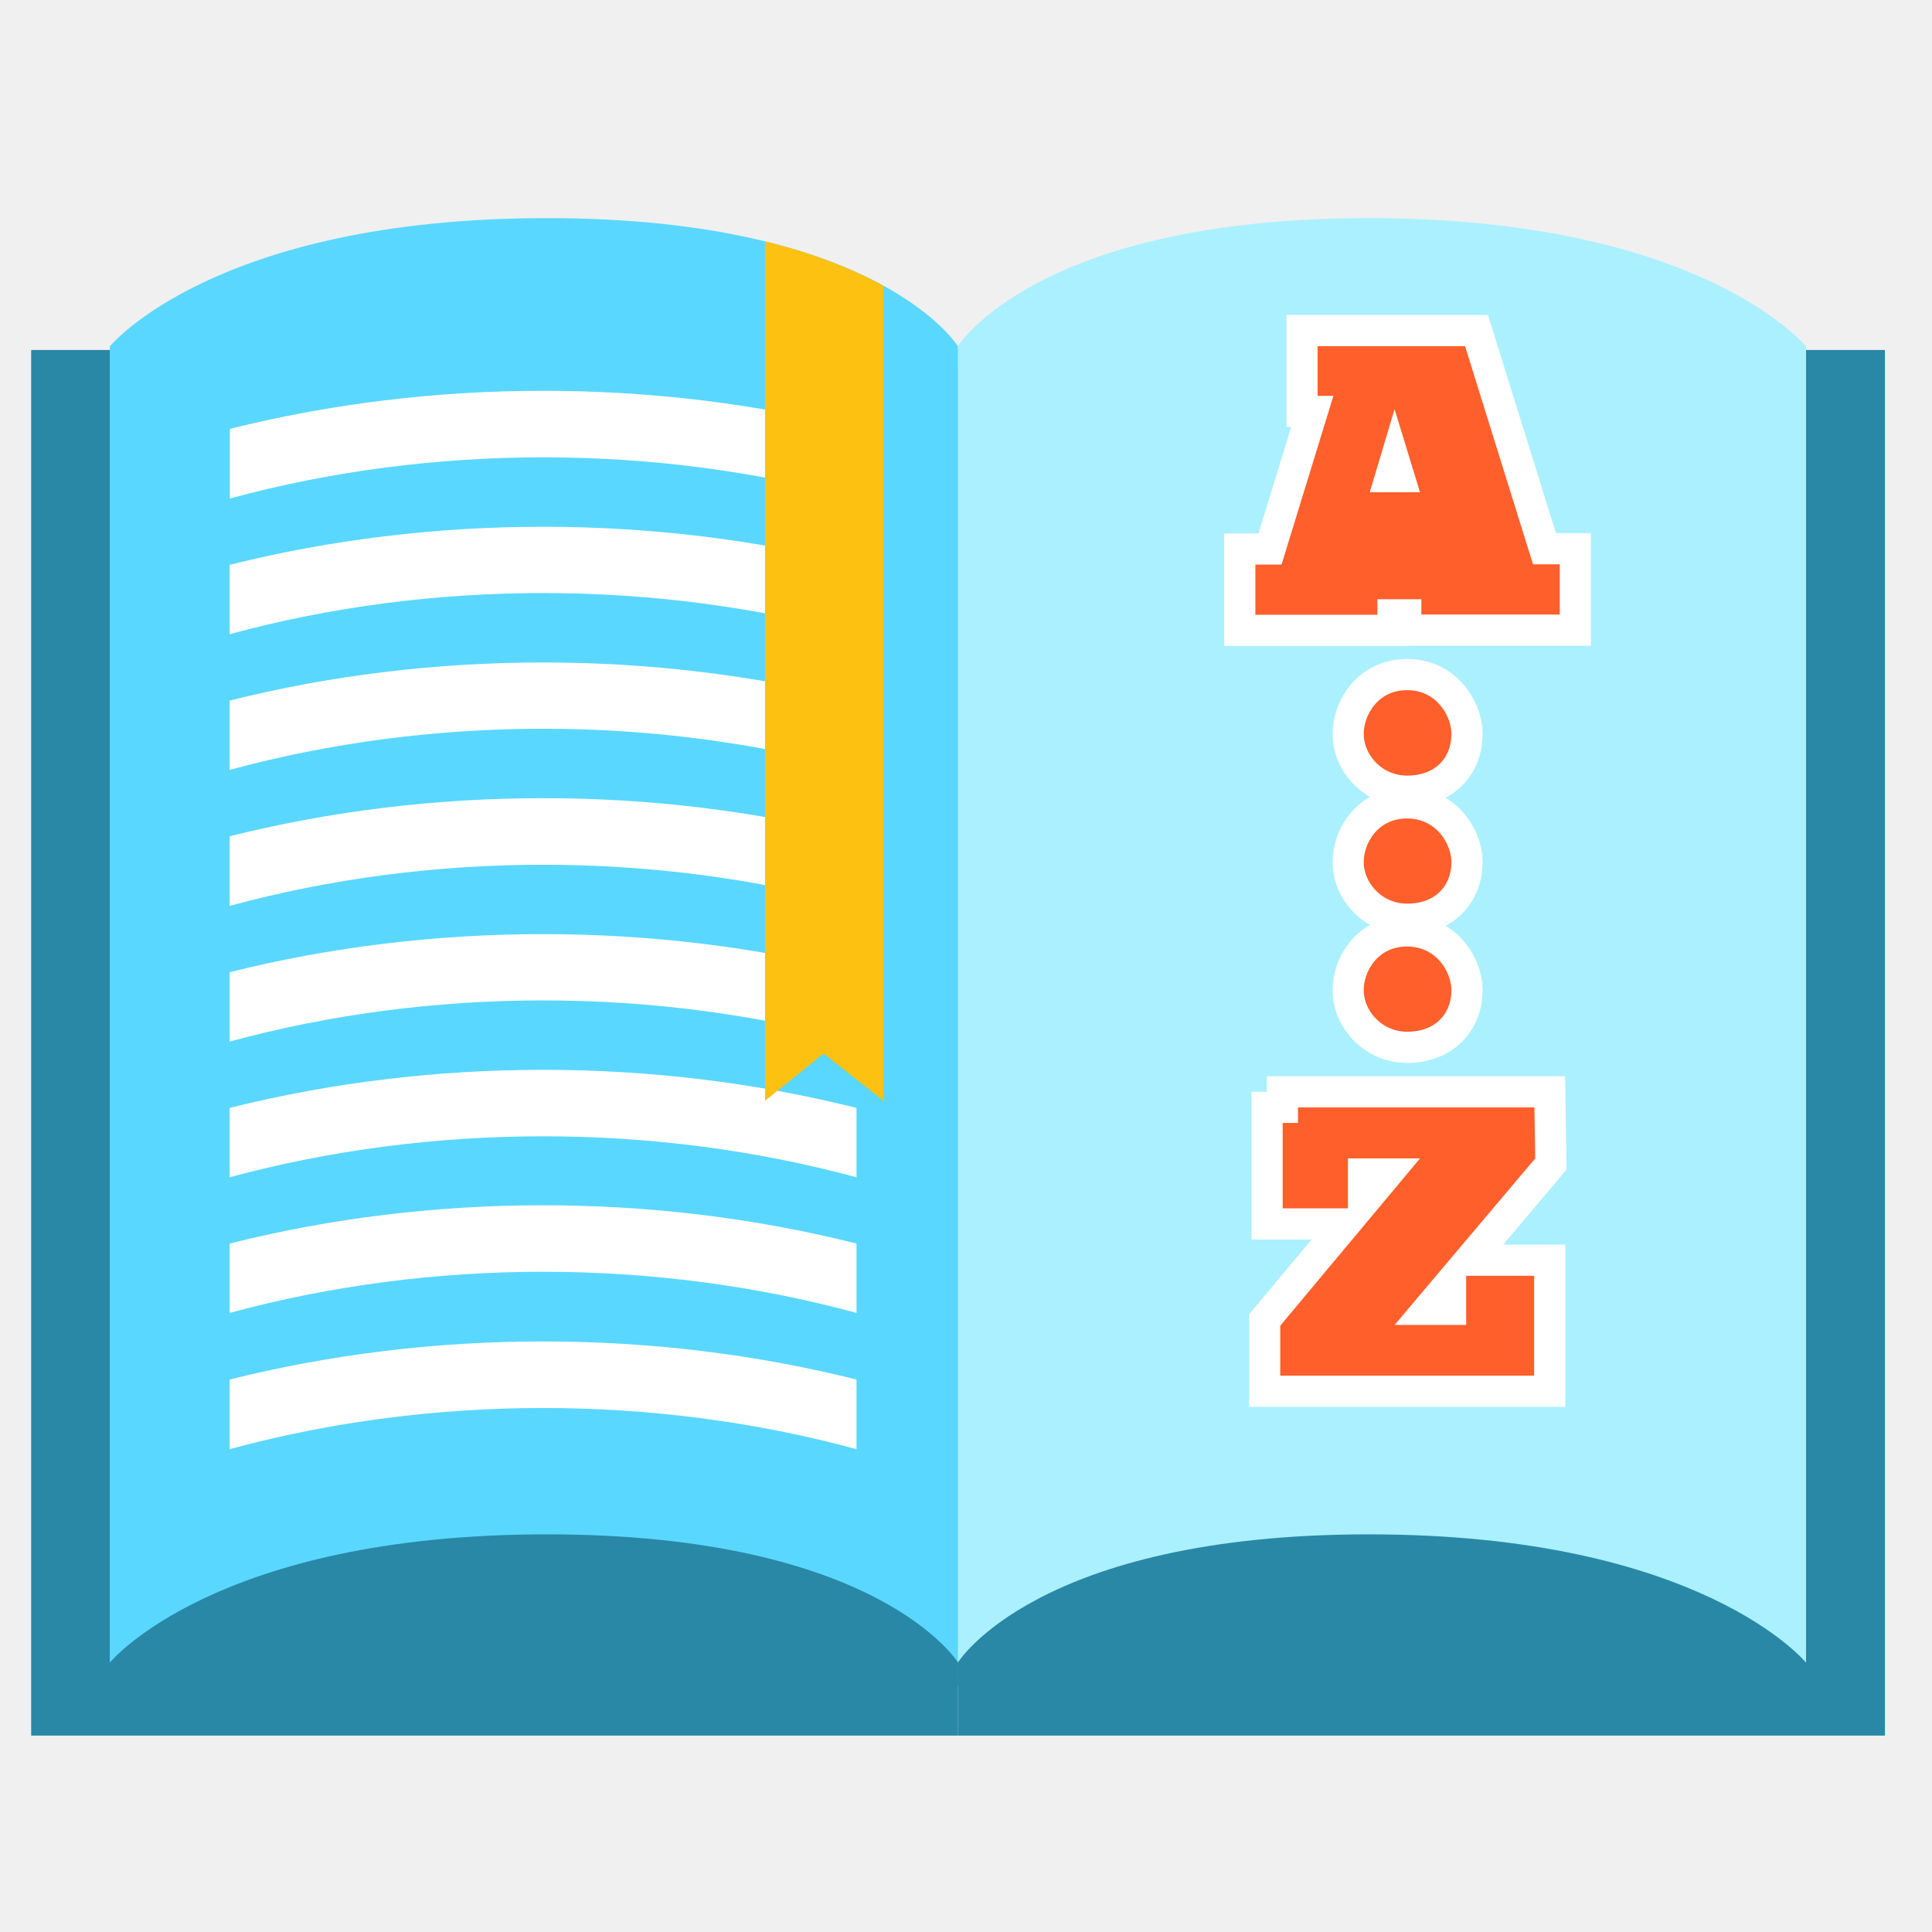
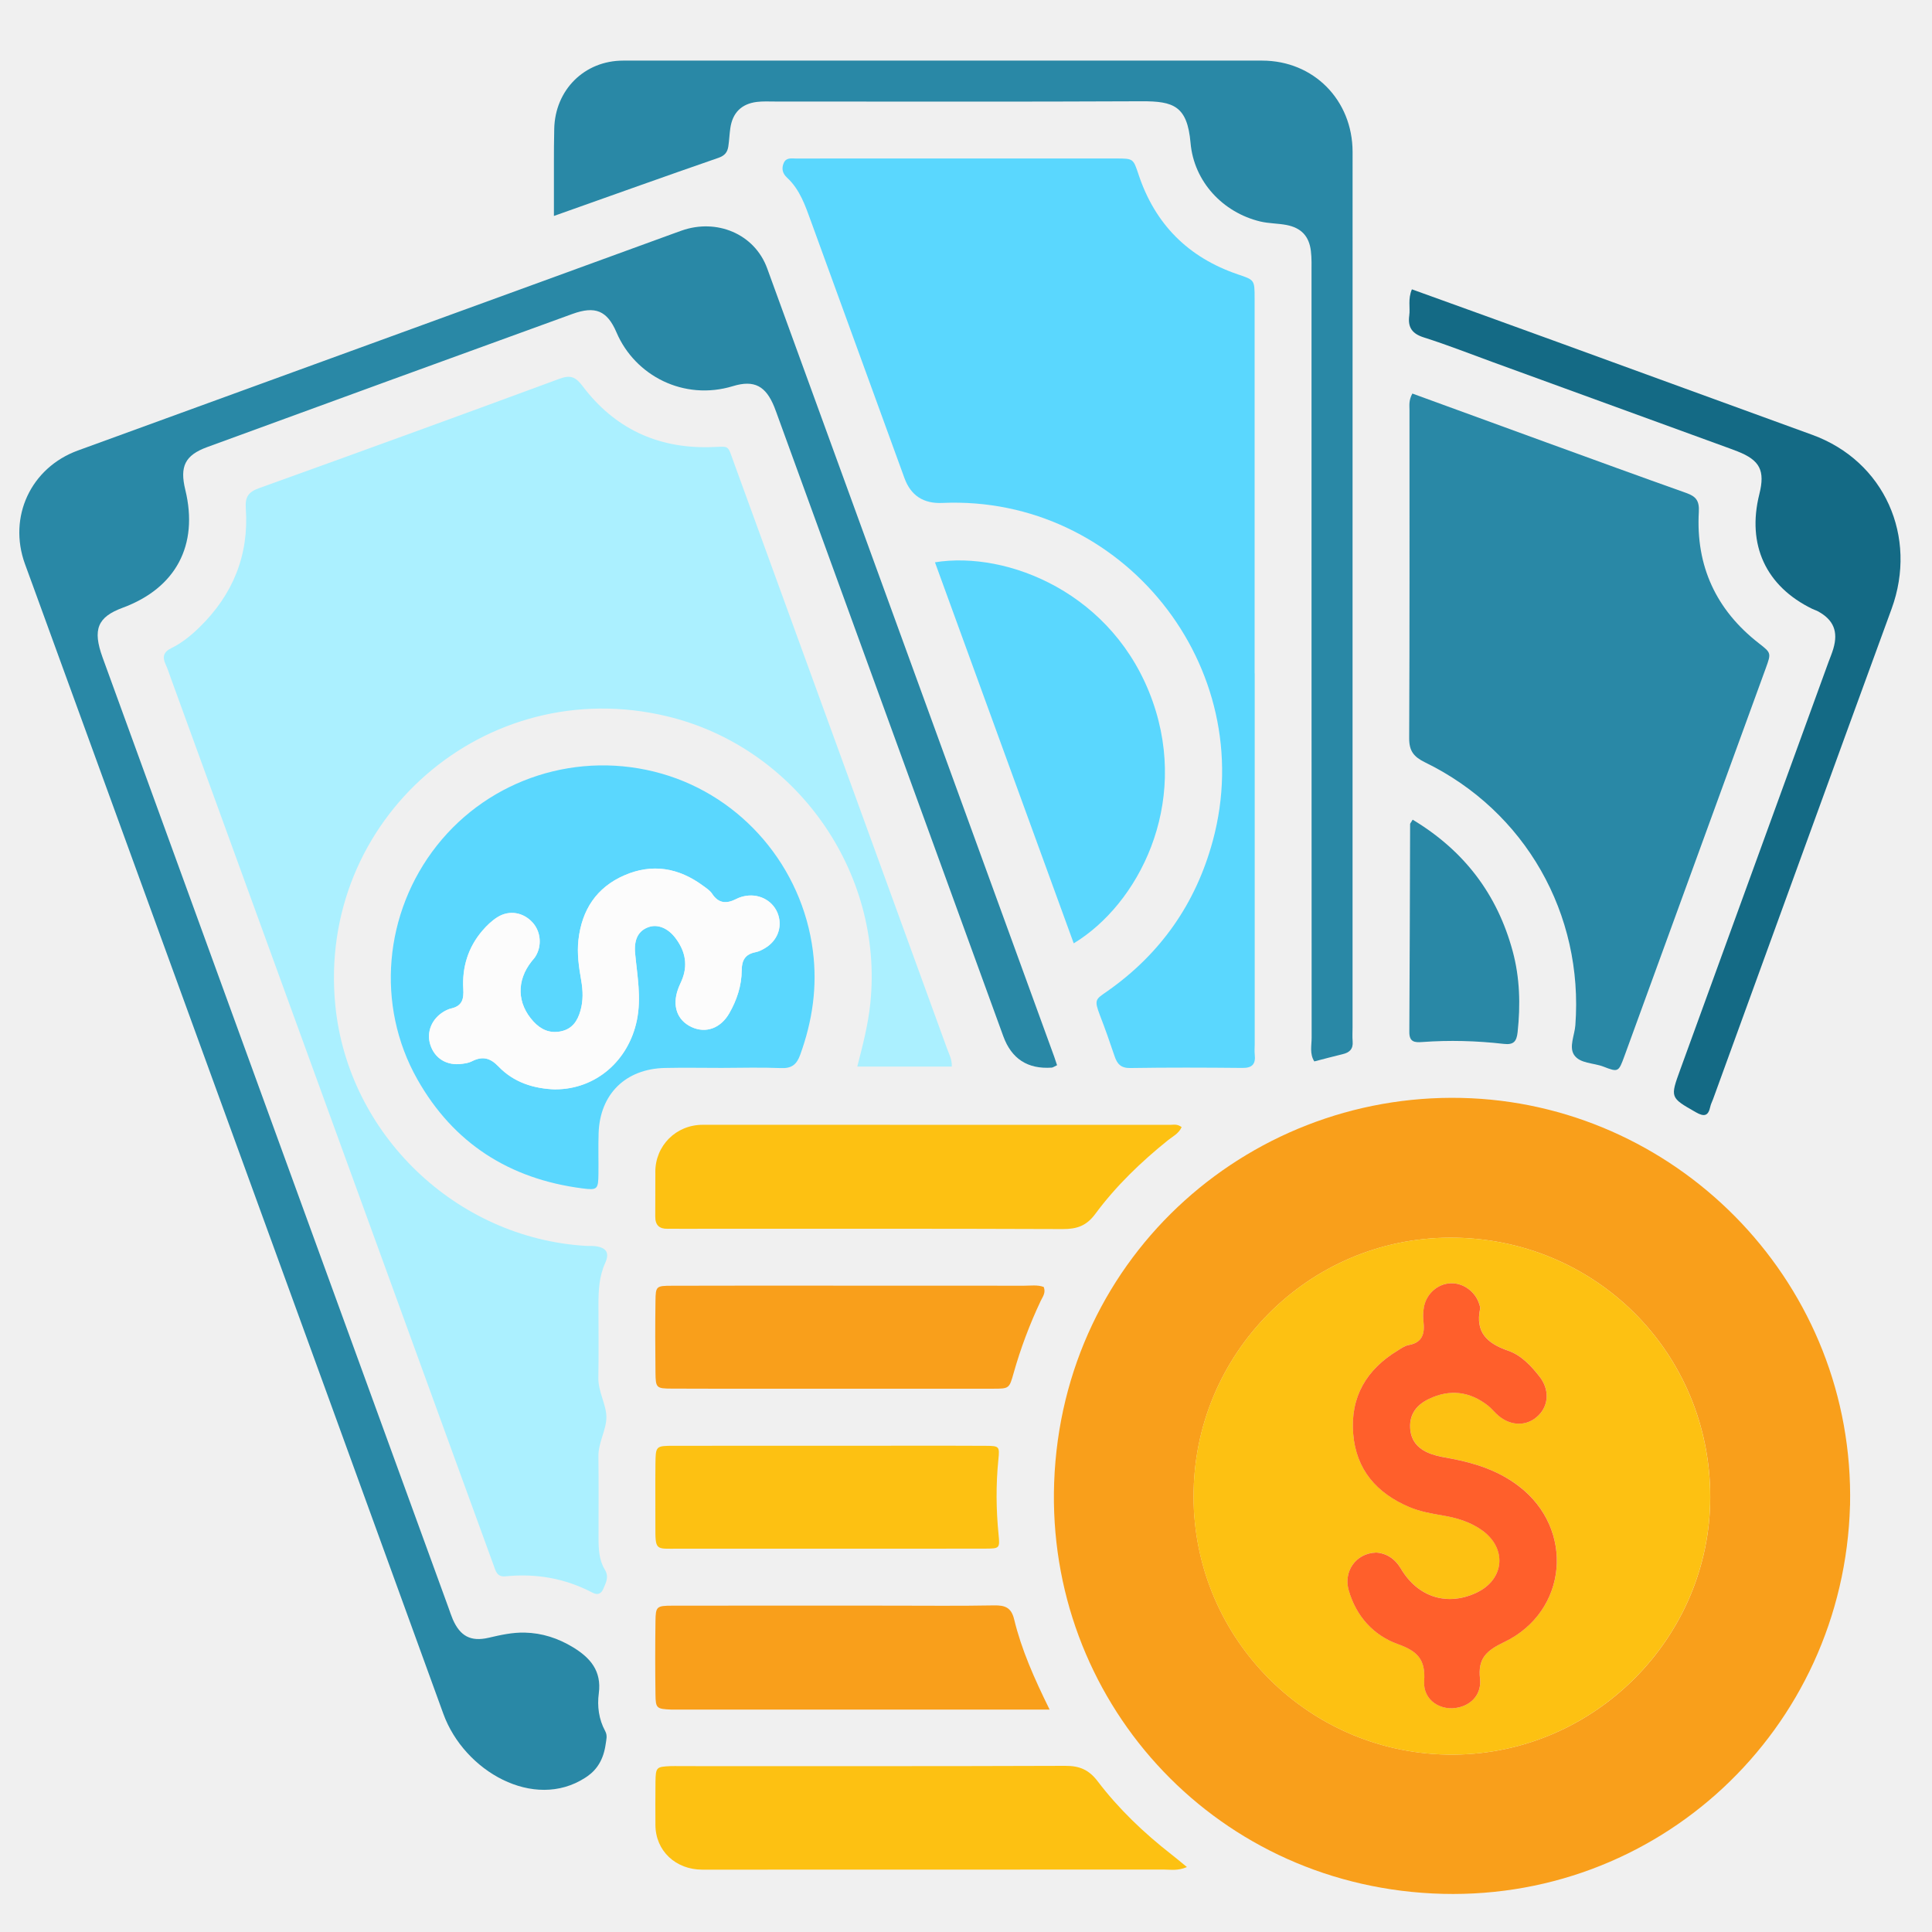
<svg xmlns="http://www.w3.org/2000/svg" width="62" height="62" viewBox="0 0 62 62" fill="none">
-   <path d="M30.745 11.232H1V55.697H30.745V11.232Z" fill="#2988A6" />
-   <path d="M30.746 11.793H2.726V54.12H30.746V11.793Z" fill="#2988A6" />
-   <path d="M60.49 11.232H30.745V55.697H60.49V11.232Z" fill="#2988A6" />
-   <path d="M58.764 11.793H30.745V54.12H58.764V11.793Z" fill="#2988A6" />
-   <path d="M17.551 7C6.879 7 3.523 11.118 3.523 11.118V53.357C3.523 53.357 6.879 49.239 17.551 49.239C28.222 49.239 30.745 53.357 30.745 53.357V11.118C30.745 11.118 28.222 7 17.551 7Z" fill="#5AD7FE" />
-   <path d="M43.931 7C54.602 7 57.958 11.118 57.958 11.118V53.357C57.958 53.357 54.602 49.239 43.931 49.239C33.259 49.239 30.736 53.357 30.736 53.357V11.118C30.736 11.118 33.259 7 43.931 7Z" fill="#ABF0FF" />
-   <path d="M27.494 15.997V13.763C20.984 12.134 13.887 12.134 7.377 13.763V15.997C13.861 14.236 21.01 14.236 27.494 15.997Z" fill="white" />
-   <path d="M7.369 18.127V20.352C13.853 18.591 21.002 18.591 27.486 20.352V18.127C20.976 16.497 13.879 16.497 7.369 18.127Z" fill="white" />
-   <path d="M7.369 22.482V24.707C13.853 22.946 21.002 22.946 27.486 24.707V22.482C20.976 20.852 13.879 20.852 7.369 22.482Z" fill="white" />
-   <path d="M7.369 26.837V29.071C13.853 27.31 21.002 27.31 27.486 29.071V26.837C20.976 25.207 13.879 25.207 7.369 26.837Z" fill="white" />
-   <path d="M7.369 31.199V33.425C13.853 31.664 21.002 31.664 27.486 33.425V31.199C20.976 29.57 13.879 29.57 7.369 31.199Z" fill="white" />
-   <path d="M7.369 35.554V37.78C13.853 36.027 21.002 36.027 27.486 37.78V35.554C20.976 33.925 13.879 33.925 7.369 35.554Z" fill="white" />
-   <path d="M7.369 39.907V42.133C13.853 40.372 21.002 40.372 27.486 42.133V39.907C20.976 38.269 13.879 38.269 7.369 39.907Z" fill="white" />
-   <path d="M7.369 44.271V46.505C13.853 44.744 21.002 44.744 27.486 46.505V44.271C20.976 42.641 13.879 42.641 7.369 44.271Z" fill="white" />
-   <path d="M24.551 7.745V35.326L26.426 33.81L28.353 35.326V9.173C27.433 8.665 26.189 8.148 24.551 7.745Z" fill="#FDC112" />
-   <path d="M47.077 23.558C47.077 22.711 46.392 21.648 45.157 21.648C43.916 21.648 43.264 22.693 43.264 23.558C43.264 24.483 44.058 25.39 45.157 25.39C45.732 25.39 46.223 25.203 46.571 24.852C46.916 24.504 47.077 24.038 47.077 23.558Z" fill="#FF5F2B" stroke="white" />
-   <path d="M47.077 27.668C47.077 26.827 46.39 25.766 45.157 25.766C43.919 25.766 43.264 26.798 43.264 27.668C43.264 28.592 44.058 29.499 45.157 29.499C45.732 29.499 46.223 29.312 46.57 28.961C46.915 28.613 47.077 28.147 47.077 27.668Z" fill="#FF5F2B" stroke="white" />
-   <path d="M47.077 31.777C47.077 30.937 46.39 29.875 45.157 29.875C43.919 29.875 43.264 30.907 43.264 31.777C43.264 32.702 44.058 33.609 45.157 33.609C45.732 33.609 46.223 33.422 46.57 33.071C46.915 32.723 47.077 32.257 47.077 31.777Z" fill="#FF5F2B" stroke="white" />
-   <path d="M41.783 13.203H42.114L40.757 17.618H40.286H39.786V18.118V19.73V20.23H40.286H44.202H44.702V19.73H45.113V20.221H50.055H50.555V19.721V18.109V17.609H50.055H49.564L47.492 10.96L47.382 10.608H47.014H42.283H41.783V11.108V12.703V13.203ZM44.893 15.296H44.628L44.759 14.858L44.893 15.296Z" fill="#FF5F2B" stroke="white" />
-   <path d="M49.741 35.528L49.733 35.036H49.241H41.663H41.163H41.154V35.536H40.663V38.777V39.277H41.163H43.161L40.7 42.224L40.584 42.364V42.545V44.148V44.648H41.084H49.232H49.732V44.148V40.941V40.441H49.232H47.163L49.649 37.497L49.77 37.353L49.767 37.166L49.741 35.528ZM44.501 37.674L43.757 38.565V37.674H44.501ZM45.831 42.019L46.55 41.167V42.019H45.831Z" fill="#FF5F2B" stroke="white" />
+   <path d="M30.545 34.228H27.511C27.688 33.538 27.862 32.872 27.931 32.184C28.36 27.971 25.533 23.976 21.408 22.987C15.575 21.587 10.171 26.296 10.761 32.265C11.17 36.4 14.628 39.725 18.789 39.981C18.897 39.988 19.007 39.978 19.116 39.993C19.453 40.037 19.569 40.203 19.424 40.524C19.227 40.957 19.205 41.406 19.205 41.867C19.206 42.652 19.215 43.437 19.202 44.222C19.196 44.669 19.459 45.075 19.46 45.479C19.461 45.884 19.197 46.291 19.204 46.738C19.215 47.609 19.206 48.482 19.208 49.354C19.208 49.704 19.222 50.063 19.408 50.368C19.55 50.599 19.45 50.777 19.366 50.976C19.29 51.157 19.176 51.196 19.007 51.107C18.132 50.649 17.2 50.487 16.222 50.586C15.946 50.614 15.909 50.416 15.841 50.232C15.454 49.168 15.064 48.105 14.678 47.04C11.612 38.611 8.545 30.182 5.479 21.753C5.427 21.61 5.381 21.464 5.317 21.325C5.207 21.086 5.24 20.925 5.499 20.799C5.832 20.636 6.123 20.4 6.39 20.141C7.469 19.094 7.993 17.82 7.888 16.318C7.862 15.94 7.973 15.788 8.319 15.663C11.535 14.507 14.747 13.34 17.954 12.155C18.311 12.023 18.476 12.097 18.699 12.394C19.713 13.737 21.083 14.388 22.77 14.35C23.436 14.335 23.328 14.235 23.556 14.859C25.836 21.118 28.112 27.379 30.388 33.64C30.452 33.818 30.552 33.987 30.545 34.227V34.228Z" fill="#ABF0FF" />
+   <path d="M40.265 21.61C40.265 25.579 40.265 29.547 40.265 33.515C40.265 33.623 40.254 33.733 40.266 33.842C40.3 34.144 40.19 34.275 39.868 34.271C38.67 34.259 37.47 34.255 36.271 34.274C35.965 34.279 35.849 34.139 35.765 33.886C35.62 33.453 35.468 33.021 35.303 32.595C35.103 32.071 35.155 32.075 35.541 31.805C37.246 30.606 38.375 28.995 38.92 26.982C40.432 21.397 36.016 15.883 30.238 16.14C29.633 16.167 29.228 15.901 29.025 15.343C28.027 12.602 27.03 9.859 26.031 7.118C25.844 6.605 25.672 6.084 25.255 5.699C25.108 5.562 25.075 5.405 25.152 5.228C25.232 5.047 25.404 5.087 25.55 5.087C27.251 5.084 28.952 5.086 30.651 5.086C32.373 5.086 34.097 5.086 35.819 5.086C36.371 5.086 36.367 5.091 36.536 5.597C37.066 7.196 38.133 8.265 39.728 8.806C40.258 8.985 40.262 8.981 40.262 9.572C40.262 13.584 40.262 17.596 40.262 21.608L40.265 21.61Z" fill="#5AD7FE" />
+   <path d="M33.924 34.183C33.827 34.228 33.791 34.258 33.751 34.261C32.978 34.315 32.46 33.978 32.196 33.252C29.792 26.644 27.388 20.036 24.985 13.43C24.94 13.307 24.898 13.184 24.849 13.062C24.579 12.394 24.213 12.18 23.519 12.392C21.946 12.871 20.378 12.057 19.785 10.669C19.483 9.96 19.095 9.812 18.369 10.075C14.461 11.493 10.555 12.918 6.651 14.347C5.935 14.609 5.763 14.969 5.947 15.721C6.378 17.494 5.646 18.872 3.935 19.504C3.131 19.801 2.965 20.198 3.292 21.099C5.121 26.132 6.953 31.165 8.786 36.197C10.656 41.331 12.525 46.466 14.395 51.6C14.44 51.723 14.479 51.847 14.531 51.968C14.767 52.504 15.104 52.691 15.679 52.558C16.062 52.469 16.44 52.383 16.838 52.392C17.399 52.405 17.907 52.572 18.384 52.86C18.942 53.198 19.312 53.62 19.216 54.343C19.161 54.752 19.216 55.174 19.42 55.55C19.501 55.701 19.456 55.823 19.436 55.976C19.368 56.455 19.167 56.779 18.854 57C18.829 57.018 18.804 57.035 18.778 57.051C17.132 58.114 14.897 56.842 14.228 55C13.016 51.664 11.805 48.328 10.592 44.992C7.412 36.256 4.232 27.52 1.052 18.785C0.968 18.557 0.884 18.328 0.801 18.099C0.252 16.587 0.989 15.008 2.5 14.457C7.364 12.685 12.229 10.914 17.092 9.142C18.59 8.596 20.087 8.05 21.585 7.504C21.673 7.472 21.77 7.437 21.874 7.4C22.995 7.004 24.215 7.499 24.621 8.616C27.691 17.048 30.761 25.48 33.831 33.911C33.86 33.992 33.886 34.073 33.923 34.186L33.924 34.183Z" fill="#2988A6" />
+   <path d="M45.326 12.63C46.777 13.159 48.205 13.681 49.633 14.201C51.127 14.744 52.62 15.29 54.117 15.821C54.424 15.931 54.538 16.067 54.517 16.428C54.419 18.16 55.068 19.572 56.442 20.642C56.84 20.953 56.843 20.954 56.668 21.437C55.156 25.59 53.643 29.743 52.128 33.896C51.943 34.401 51.933 34.415 51.458 34.23C51.137 34.105 50.702 34.135 50.514 33.853C50.344 33.595 50.531 33.222 50.555 32.9C50.821 29.333 48.95 26.033 45.731 24.465C45.37 24.288 45.22 24.101 45.222 23.689C45.239 20.178 45.231 16.667 45.232 13.157C45.232 13.008 45.203 12.852 45.325 12.628L45.326 12.63Z" fill="#2988A6" />
+   <path d="M17.776 6.934C17.776 6.294 17.776 5.733 17.776 5.173C17.776 4.933 17.776 4.555 17.786 4.136C17.812 2.888 18.751 1.945 20 1.945C26.833 1.945 33.667 1.945 40.5 1.945C42.159 1.945 43.404 3.215 43.406 4.874C43.406 4.918 43.406 4.96 43.406 5C43.407 9.394 43.405 13.787 43.405 18.181C43.405 23.109 43.405 28.037 43.405 32.964C43.405 33.117 43.395 33.27 43.408 33.422C43.428 33.666 43.306 33.779 43.085 33.83C42.79 33.9 42.5 33.98 42.178 34.062C42.022 33.819 42.092 33.552 42.092 33.303C42.088 25.127 42.088 16.95 42.088 8.773C42.088 8.534 42.097 8.292 42.068 8.055C42.011 7.579 41.758 7.312 41.286 7.22C41.008 7.167 40.718 7.173 40.444 7.108C39.242 6.82 38.313 5.828 38.206 4.586C38.102 3.398 37.657 3.247 36.647 3.25C32.723 3.269 28.798 3.258 24.872 3.258C24.676 3.258 24.479 3.247 24.285 3.271C23.79 3.334 23.506 3.623 23.436 4.118C23.408 4.312 23.402 4.508 23.372 4.702C23.344 4.882 23.262 4.993 23.059 5.064C21.332 5.662 19.611 6.279 17.774 6.931L17.776 6.934Z" fill="#2988A6" />
+   <path d="M23.165 34.27C22.555 34.27 21.944 34.258 21.334 34.272C20.074 34.301 19.252 35.112 19.21 36.362C19.196 36.798 19.21 37.233 19.205 37.67C19.199 38.168 19.172 38.2 18.684 38.136C16.349 37.834 14.551 36.69 13.39 34.631C12.053 32.259 12.321 29.287 14.018 27.137C15.723 24.977 18.574 24.065 21.237 24.828C23.825 25.57 25.741 27.827 26.086 30.512C26.235 31.665 26.072 32.765 25.679 33.85C25.566 34.165 25.402 34.291 25.061 34.276C24.43 34.25 23.797 34.268 23.165 34.27ZM17.827 34.959C19.121 34.955 20.173 34.041 20.44 32.737C20.588 32.011 20.45 31.309 20.383 30.596C20.34 30.126 20.502 29.856 20.828 29.748C21.105 29.656 21.431 29.779 21.673 30.097C21.966 30.482 22.08 30.911 21.91 31.384C21.865 31.508 21.802 31.623 21.759 31.746C21.567 32.285 21.733 32.744 22.194 32.959C22.65 33.172 23.127 33.003 23.407 32.514C23.647 32.092 23.8 31.631 23.803 31.148C23.806 30.802 23.921 30.622 24.253 30.556C24.358 30.535 24.459 30.482 24.552 30.427C24.941 30.197 25.109 29.773 24.977 29.363C24.841 28.939 24.412 28.679 23.947 28.749C23.841 28.765 23.732 28.796 23.637 28.846C23.327 29.006 23.066 29.006 22.853 28.681C22.784 28.577 22.666 28.501 22.561 28.424C21.782 27.849 20.932 27.703 20.037 28.091C19.142 28.481 18.673 29.199 18.564 30.165C18.514 30.605 18.578 31.035 18.653 31.463C18.709 31.79 18.721 32.109 18.629 32.433C18.534 32.77 18.363 33.025 17.994 33.099C17.638 33.169 17.356 33.04 17.119 32.781C16.591 32.206 16.569 31.471 17.064 30.848C17.105 30.797 17.151 30.75 17.185 30.695C17.397 30.351 17.358 29.897 17.093 29.605C16.796 29.278 16.347 29.195 15.969 29.431C15.789 29.545 15.625 29.701 15.485 29.863C15.023 30.401 14.827 31.042 14.869 31.738C14.889 32.07 14.831 32.282 14.486 32.362C14.402 32.382 14.321 32.419 14.246 32.463C13.856 32.692 13.682 33.12 13.809 33.523C13.95 33.969 14.339 34.207 14.827 34.14C14.934 34.126 15.048 34.109 15.142 34.06C15.476 33.89 15.725 33.939 15.998 34.225C16.486 34.736 17.129 34.94 17.83 34.961L17.827 34.959Z" fill="#5AD7FE" />
+   <path d="M45.31 9.285C46.886 9.854 48.419 10.406 49.95 10.964C52.686 11.96 55.42 12.96 58.157 13.954C60.475 14.797 61.55 17.223 60.703 19.539C58.786 24.781 56.883 30.028 54.974 35.273C54.944 35.355 54.901 35.434 54.884 35.518C54.82 35.819 54.685 35.843 54.423 35.694C53.596 35.221 53.591 35.23 53.925 34.314C55.51 29.959 57.094 25.601 58.679 21.245C58.731 21.103 58.792 20.962 58.834 20.816C58.996 20.264 58.84 19.889 58.337 19.616C58.279 19.585 58.215 19.568 58.157 19.539C56.667 18.814 56.053 17.48 56.459 15.859C56.649 15.102 56.479 14.77 55.762 14.487C55.681 14.456 55.6 14.425 55.517 14.394C52.982 13.471 50.446 12.547 47.91 11.623C47.173 11.355 46.444 11.066 45.697 10.83C45.315 10.71 45.173 10.506 45.225 10.124C45.26 9.87 45.175 9.604 45.309 9.286L45.31 9.285Z" fill="#146A85" />
+   <path d="M38.093 59.915C37.789 60.044 37.572 59.996 37.36 59.996C32.457 59.999 27.555 59.999 22.652 59.999C22.617 59.999 22.577 59.999 22.534 59.999C21.69 59.998 21.035 59.403 21.033 58.559C21.032 58.1 21.029 57.64 21.035 57.181C21.042 56.712 21.067 56.698 21.509 56.677C21.618 56.672 21.726 56.677 21.836 56.677C25.953 56.677 30.07 56.683 34.187 56.668C34.644 56.666 34.944 56.793 35.226 57.164C35.901 58.051 36.706 58.818 37.585 59.505C37.738 59.623 37.886 59.749 38.091 59.917L38.093 59.915Z" fill="#FDC112" />
+   <path d="M37.921 36.171C37.821 36.384 37.633 36.47 37.484 36.589C36.614 37.289 35.812 38.06 35.149 38.956C34.866 39.339 34.56 39.444 34.107 39.442C30.01 39.426 25.915 39.433 21.818 39.433C21.687 39.433 21.556 39.429 21.425 39.433C21.156 39.439 21.026 39.314 21.028 39.04C21.03 38.579 21.031 38.118 21.031 37.657C21.031 37.644 21.031 37.631 21.03 37.618C21.025 36.765 21.696 36.096 22.548 36.096C27.554 36.096 32.56 36.096 37.565 36.097C37.669 36.097 37.779 36.063 37.92 36.171H37.921Z" fill="#FDC112" />
+   <path d="M30.004 18.045C32.325 17.669 35.763 19.034 36.99 22.508C38.168 25.842 36.528 29.019 34.457 30.273C32.976 26.207 31.5 22.153 30.004 18.045Z" fill="#5AD7FE" />
+   <path d="M33.685 54.862C33.377 54.862 33.206 54.862 33.033 54.862C29.287 54.862 25.541 54.862 21.795 54.862C21.707 54.862 21.621 54.865 21.533 54.862C21.074 54.841 21.04 54.823 21.035 54.38C21.024 53.597 21.024 52.812 21.035 52.028C21.041 51.554 21.07 51.529 21.578 51.528C23.908 51.524 26.238 51.527 28.569 51.527C29.679 51.527 30.79 51.54 31.901 51.519C32.257 51.512 32.456 51.591 32.546 51.97C32.781 52.941 33.186 53.853 33.683 54.862H33.685Z" fill="#F99F1B" />
+   <path d="M33.495 41.302C33.567 41.489 33.461 41.613 33.397 41.748C33.044 42.496 32.753 43.268 32.528 44.065C32.389 44.56 32.383 44.565 31.874 44.565C29.588 44.568 27.302 44.565 25.018 44.565C23.864 44.565 22.711 44.569 21.557 44.562C21.062 44.56 21.041 44.54 21.035 44.048C21.026 43.287 21.024 42.524 21.035 41.762C21.041 41.273 21.053 41.263 21.567 41.261C23.178 41.256 24.789 41.258 26.399 41.258C28.554 41.258 30.709 41.259 32.864 41.26C33.078 41.26 33.296 41.227 33.492 41.299L33.495 41.302Z" fill="#F99F1B" />
+   <path d="M26.541 49.699C24.949 49.699 23.358 49.699 21.765 49.699C21.029 49.699 21.029 49.776 21.032 48.939C21.034 48.285 21.026 47.63 21.034 46.976C21.041 46.404 21.046 46.398 21.622 46.397C23.977 46.394 26.332 46.395 28.687 46.395C29.669 46.395 30.65 46.39 31.631 46.398C32.067 46.401 32.083 46.414 32.039 46.839C31.958 47.645 31.965 48.448 32.046 49.254C32.088 49.681 32.075 49.695 31.644 49.697C29.943 49.702 28.242 49.699 26.541 49.699Z" fill="#FDC112" />
+   <path d="M45.333 26.304C46.986 27.297 48.049 28.697 48.544 30.526C48.774 31.377 48.796 32.246 48.702 33.122C48.669 33.423 48.575 33.537 48.253 33.499C47.386 33.4 46.513 33.376 45.641 33.44C45.393 33.459 45.224 33.439 45.227 33.114C45.241 30.891 45.244 28.668 45.252 26.445C45.252 26.427 45.271 26.41 45.334 26.304H45.333Z" fill="#2988A6" />
+   <path d="M17.828 34.96C17.126 34.939 16.485 34.735 15.996 34.224C15.721 33.938 15.473 33.889 15.14 34.059C15.046 34.108 14.932 34.125 14.825 34.139C14.337 34.206 13.948 33.968 13.807 33.522C13.68 33.119 13.854 32.692 14.244 32.462C14.319 32.419 14.4 32.379 14.483 32.361C14.827 32.281 14.886 32.068 14.867 31.737C14.825 31.041 15.021 30.398 15.483 29.862C15.623 29.698 15.785 29.543 15.967 29.43C16.345 29.195 16.795 29.277 17.091 29.604C17.355 29.896 17.396 30.35 17.183 30.694C17.149 30.749 17.103 30.796 17.062 30.847C16.566 31.47 16.589 32.205 17.117 32.78C17.355 33.039 17.635 33.168 17.991 33.098C18.36 33.025 18.532 32.769 18.627 32.432C18.719 32.109 18.708 31.789 18.651 31.462C18.576 31.033 18.513 30.604 18.562 30.164C18.67 29.199 19.141 28.48 20.035 28.09C20.93 27.7 21.779 27.847 22.559 28.423C22.664 28.5 22.783 28.576 22.851 28.68C23.064 29.005 23.325 29.005 23.635 28.845C23.729 28.797 23.839 28.764 23.945 28.748C24.409 28.678 24.838 28.938 24.974 29.362C25.105 29.77 24.939 30.194 24.549 30.426C24.456 30.481 24.356 30.536 24.251 30.555C23.919 30.621 23.802 30.801 23.801 31.147C23.798 31.63 23.645 32.092 23.404 32.513C23.124 33.002 22.648 33.171 22.191 32.958C21.731 32.743 21.565 32.284 21.757 31.745C21.8 31.622 21.863 31.507 21.907 31.384C22.079 30.91 21.965 30.481 21.671 30.096C21.427 29.777 21.102 29.654 20.825 29.747C20.5 29.855 20.337 30.125 20.381 30.595C20.447 31.308 20.586 32.012 20.438 32.737C20.172 34.041 19.119 34.955 17.825 34.958L17.828 34.96Z" fill="#FCFCFC" />
+   <path d="M59.369 48.309C59.169 55.517 53.176 61.126 45.964 60.763C38.841 60.405 33.581 54.496 33.829 47.577C34.092 40.224 40.264 34.915 47.221 35.245C53.972 35.565 59.526 41.253 59.37 48.309H59.369ZM38.303 48.035C38.316 52.631 42.056 56.337 46.651 56.308C51.173 56.279 54.88 52.558 54.884 48.045C54.888 43.404 51.179 39.706 46.532 39.718C41.98 39.73 38.29 43.458 38.304 48.035H38.303Z" fill="#F99F1B" />
+   <path d="M38.303 48.035C38.289 43.459 41.978 39.73 46.53 39.718C51.178 39.706 54.886 43.403 54.882 48.045C54.878 52.558 51.171 56.279 46.649 56.308C42.054 56.337 38.316 52.631 38.301 48.035H38.303ZM44.149 49.823C43.51 49.848 43.107 50.429 43.284 51.038C43.523 51.867 44.074 52.477 44.858 52.759C45.482 52.983 45.753 53.249 45.705 53.946C45.661 54.561 46.237 54.93 46.825 54.789C47.235 54.689 47.549 54.357 47.496 53.873C47.422 53.216 47.705 52.966 48.27 52.695C50.319 51.715 50.543 49.064 48.739 47.689C48.099 47.202 47.361 46.958 46.583 46.81C46.369 46.769 46.152 46.737 45.948 46.666C45.549 46.527 45.275 46.268 45.254 45.814C45.235 45.363 45.482 45.071 45.859 44.89C46.53 44.569 47.17 44.65 47.755 45.11C47.874 45.204 47.969 45.327 48.085 45.427C48.499 45.781 49.024 45.774 49.379 45.415C49.708 45.081 49.725 44.58 49.402 44.169C49.13 43.824 48.813 43.488 48.404 43.346C47.731 43.114 47.339 42.758 47.5 41.996C47.508 41.957 47.491 41.91 47.479 41.868C47.36 41.457 46.962 41.164 46.551 41.181C46.135 41.199 45.773 41.517 45.697 41.949C45.67 42.098 45.664 42.255 45.682 42.404C45.729 42.794 45.654 43.085 45.202 43.164C45.079 43.187 44.965 43.272 44.854 43.34C43.854 43.947 43.334 44.822 43.426 46.004C43.518 47.166 44.18 47.917 45.226 48.36C45.568 48.506 45.934 48.571 46.3 48.633C46.755 48.71 47.192 48.841 47.57 49.114C48.371 49.692 48.281 50.682 47.394 51.105C46.453 51.556 45.502 51.261 44.957 50.339C44.762 50.009 44.485 49.84 44.15 49.822L44.149 49.823Z" fill="#FDC112" />
+   <path d="M44.149 49.823C44.484 49.842 44.761 50.012 44.956 50.34C45.502 51.263 46.452 51.557 47.392 51.107C48.28 50.683 48.368 49.694 47.569 49.115C47.191 48.842 46.754 48.71 46.299 48.634C45.934 48.572 45.567 48.507 45.224 48.362C44.18 47.918 43.517 47.167 43.425 46.005C43.332 44.824 43.853 43.948 44.853 43.341C44.964 43.273 45.078 43.188 45.201 43.166C45.652 43.086 45.727 42.795 45.681 42.406C45.663 42.257 45.669 42.098 45.695 41.95C45.771 41.519 46.134 41.2 46.55 41.182C46.961 41.164 47.358 41.458 47.477 41.869C47.489 41.911 47.506 41.958 47.498 41.997C47.337 42.76 47.729 43.115 48.403 43.348C48.812 43.489 49.129 43.825 49.401 44.171C49.724 44.58 49.707 45.083 49.377 45.416C49.023 45.775 48.498 45.781 48.083 45.428C47.968 45.33 47.873 45.206 47.754 45.111C47.169 44.651 46.529 44.57 45.858 44.892C45.48 45.072 45.232 45.363 45.253 45.816C45.273 46.27 45.547 46.529 45.947 46.667C46.151 46.738 46.368 46.772 46.581 46.811C47.36 46.959 48.098 47.202 48.737 47.691C50.542 49.064 50.318 51.717 48.269 52.697C47.704 52.968 47.421 53.217 47.495 53.874C47.548 54.358 47.234 54.692 46.823 54.79C46.236 54.931 45.66 54.562 45.703 53.947C45.752 53.25 45.481 52.984 44.857 52.761C44.073 52.478 43.522 51.868 43.283 51.039C43.106 50.43 43.51 49.849 44.148 49.825L44.149 49.823Z" fill="#FF5F2B" />
</svg>
